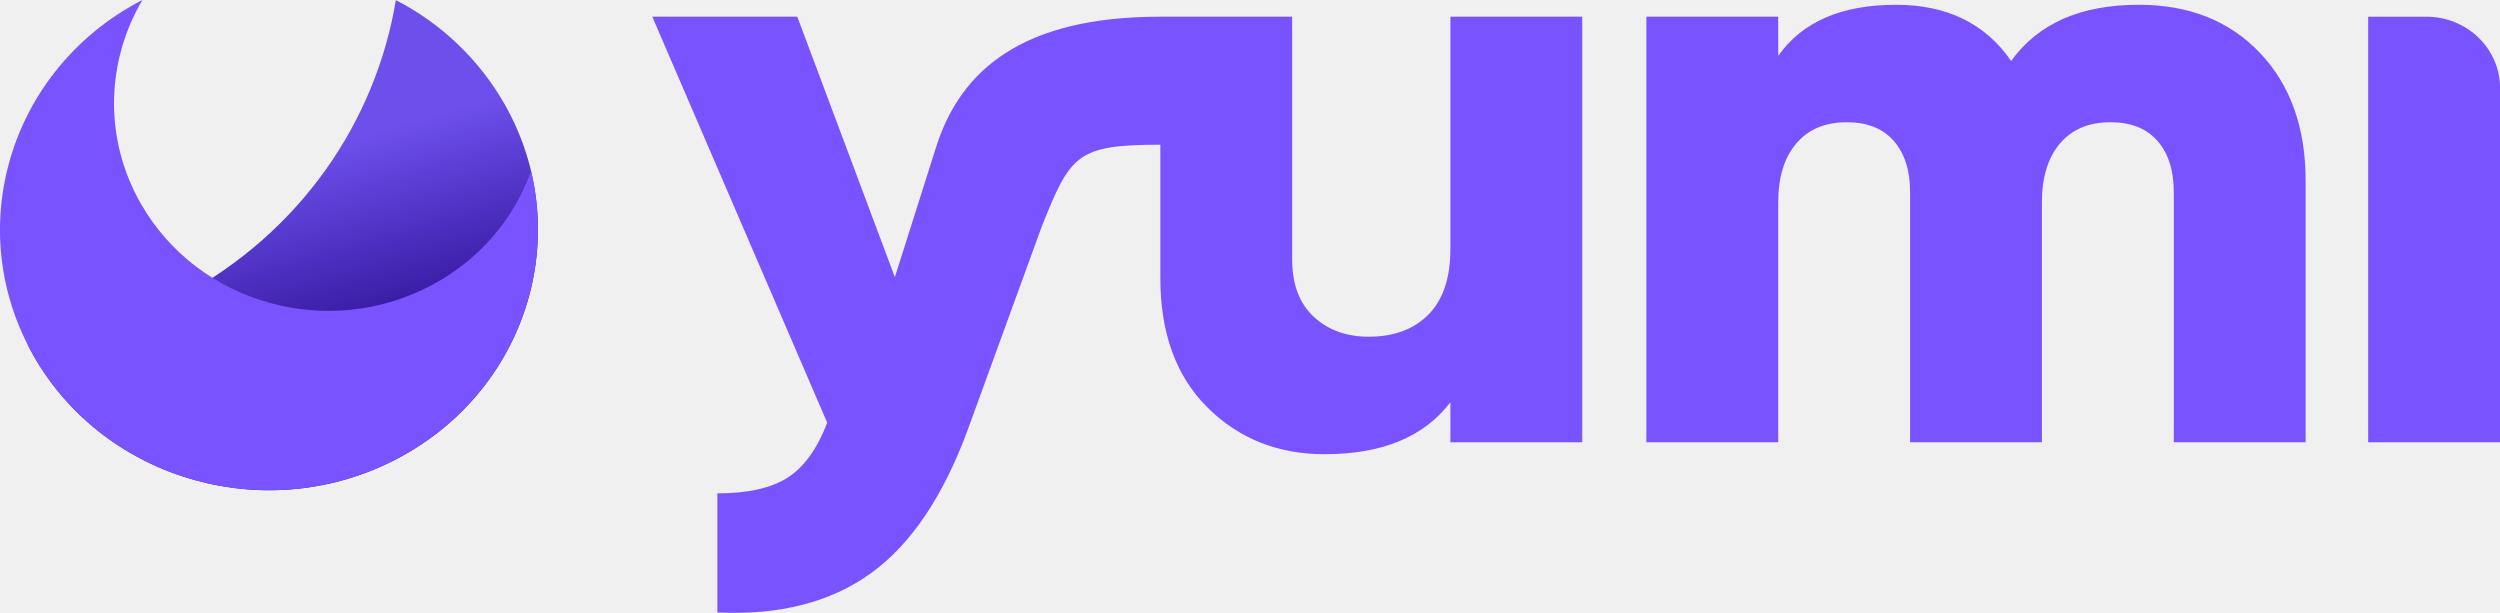
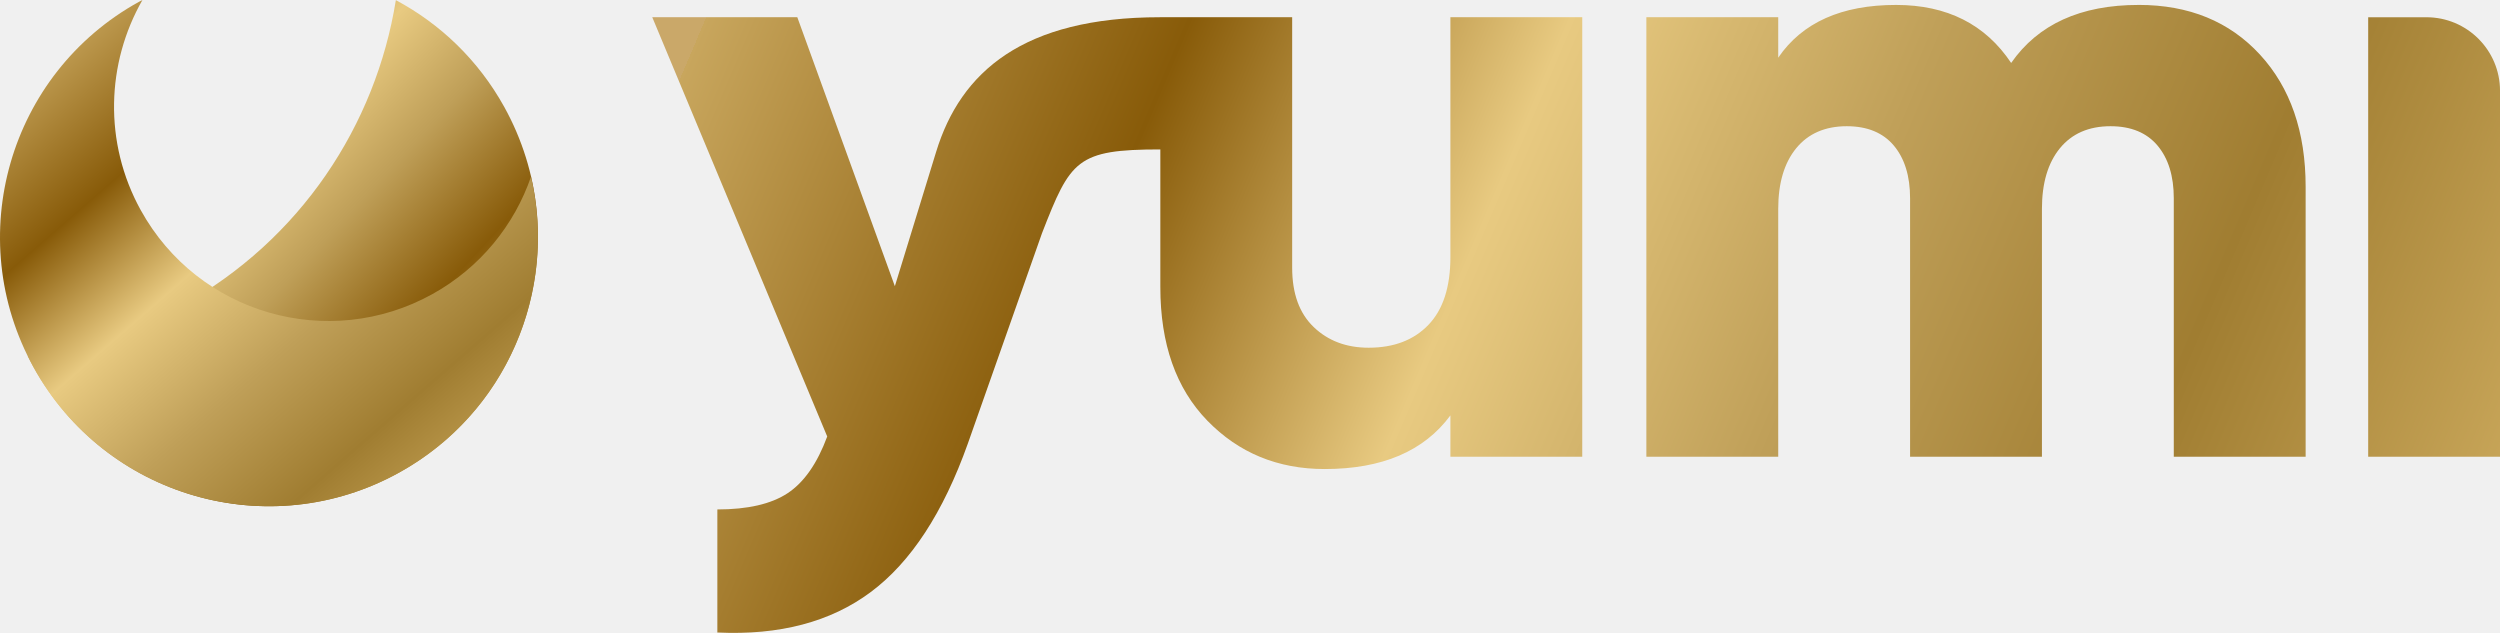
- <svg xmlns="http://www.w3.org/2000/svg" width="310" height="76" viewBox="0 0 310 76" fill="none">
-   <mask id="mask0_1164_139" style="mask-type:luminance" maskUnits="userSpaceOnUse" x="0" y="0" width="310" height="76">
-     <path d="M0 0H310V76H0V0Z" fill="white" />
-   </mask>
-   <g mask="url(#mask0_1164_139)">
-     <path d="M160.229 2.07V32.148C160.229 35.244 161.119 37.62 162.9 39.272C164.679 40.926 166.95 41.752 169.712 41.752C172.838 41.752 175.305 40.84 177.124 39.008C178.939 37.179 179.848 34.469 179.848 30.881V2.07H196.199V54.844H179.848V49.881C176.581 54.175 171.382 56.321 164.264 56.321C158.451 56.321 153.6 54.386 149.712 50.515C145.825 46.644 143.883 41.296 143.883 34.471V17.944C133.503 17.944 132.744 19.215 129.209 28.001L120.013 53.258C116.961 61.565 112.947 67.511 107.969 71.098C102.991 74.688 96.651 76.304 88.952 75.952V61.175C92.728 61.175 95.635 60.521 97.67 59.222C99.703 57.92 101.34 55.65 102.574 52.415L80.882 2.07H98.865L110.962 34.367L116.087 18.212C119.129 8.618 126.879 2.07 143.835 2.07H160.229ZM265.187 0.593C257.991 0.593 252.724 2.916 249.382 7.56C246.181 2.916 241.424 0.593 235.104 0.593C228.345 0.593 223.477 2.703 220.499 6.926V2.07H204.15V54.844H220.499V25.078C220.499 21.987 221.243 19.555 222.735 17.797C224.221 16.039 226.313 15.157 229.001 15.157C231.542 15.157 233.486 15.932 234.833 17.48C236.174 19.028 236.85 21.138 236.85 23.813V54.844H253.199V25.078C253.199 21.987 253.943 19.555 255.432 17.797C256.921 16.039 259.013 15.157 261.701 15.157C264.244 15.157 266.188 15.932 267.533 17.48C268.877 19.028 269.55 21.138 269.55 23.813V54.844H285.899V22.44C285.899 15.828 284.011 10.531 280.23 6.554C276.451 2.579 271.438 0.59 265.192 0.59H265.187V0.593ZM293.651 54.844H310.003V10.906C310.003 6.027 305.917 2.072 300.878 2.072H293.654V54.847L293.651 54.844Z" fill="#7953FF" />
-     <path d="M22.473 36.739C16.555 39.904 10.096 41.938 3.428 42.735C3.662 43.199 3.905 43.657 4.165 44.113C13.076 59.723 33.366 65.383 49.488 56.754C65.608 48.126 71.45 28.475 62.541 12.864C59.398 7.374 54.724 2.911 49.087 0.018C46.597 15.023 37.276 28.814 22.473 36.733V36.739Z" fill="url(#paint0_linear_1164_139)" />
-     <path d="M17.464 25.257C12.802 17.09 13.208 7.542 17.66 0C17.512 0.076 17.363 0.144 17.218 0.223C1.103 8.851 -4.744 28.5 4.167 44.11C13.079 59.721 33.368 65.38 49.488 56.752C62.831 49.61 69.125 34.919 65.847 21.217C63.776 27.018 59.571 32.128 53.587 35.332C40.74 42.208 24.569 37.699 17.467 25.255L17.464 25.257Z" fill="#7953FF" />
-   </g>
+ <svg xmlns="http://www.w3.org/2000/svg" xmlns:xlink="http://www.w3.org/1999/xlink" viewBox="0 0 1241.9 314.4">
  <defs>
-     <linearGradient id="paint0_linear_1164_139" x1="28.385" y1="11.499" x2="38.693" y2="47.286" gradientUnits="userSpaceOnUse">
-       <stop offset="0.26" stop-color="#6E4FEC" />
-       <stop offset="0.89" stop-color="#34179E" />
+     <linearGradient id="prefix__a" x1="1216.99" y1="435.73" x2="329.51" y2="58.73" gradientUnits="userSpaceOnUse">
+       <stop offset="0" stop-color="#d4b265" />
+       <stop offset=".23" stop-color="#a07d31" />
+       <stop offset=".41" stop-color="#bf9f58" />
+       <stop offset=".59" stop-color="#e8ca81" />
+       <stop offset=".77" stop-color="#885b09" />
+       <stop offset="1" stop-color="#c8a65d" />
+       <stop offset="1" stop-color="#caa869" />
    </linearGradient>
+     <linearGradient id="prefix__b" x1="1291.68" y1="259.9" x2="404.2" y2="-117.1" xlink:href="#prefix__a" />
+     <linearGradient id="prefix__c" x1="1328.01" y1="174.39" x2="440.53" y2="-202.61" xlink:href="#prefix__a" />
+     <linearGradient id="prefix__d" x1="249.1" y1="224.74" x2="5.16" y2="-1.04" gradientUnits="userSpaceOnUse">
+       <stop offset="0" stop-color="#d4b265" />
+       <stop offset=".23" stop-color="#885b09" />
+       <stop offset=".41" stop-color="#bf9f58" />
+       <stop offset=".56" stop-color="#e8ca81" />
+       <stop offset=".79" stop-color="#885b09" />
+       <stop offset="1" stop-color="#c8a65d" />
+       <stop offset="1" stop-color="#caa869" />
+     </linearGradient>
+     <linearGradient id="prefix__e" x1="248.48" y1="261.87" x2="30.36" y2="11.03" xlink:href="#prefix__a" />
  </defs>
+   <path d="M641.9 8.56V133c0 12.81 3.56 22.64 10.7 29.47 7.13 6.84 16.22 10.26 27.29 10.26 12.52 0 22.41-3.78 29.69-11.35 7.27-7.57 10.92-18.78 10.92-33.62V8.56H786v218.32h-65.5v-20.52C707.4 224.12 686.58 233 658.06 233c-23.29 0-42.72-8-58.29-24.02-15.57-16.01-23.36-38.13-23.36-66.37V74.23c-41.58 0-44.62 5.26-58.78 41.6l-36.84 104.5c-12.23 34.35-28.31 58.95-48.25 73.79-19.94 14.85-45.34 21.54-76.19 20.08v-61.13c15.13 0 26.78-2.7 34.93-8.08 8.15-5.39 14.7-14.78 19.65-28.16L324.02 8.56h72.05l48.46 133.61 20.53-66.83c12.19-39.69 43.23-66.78 111.16-66.78h65.67z" fill="url(#prefix__a)" />
+   <path d="M1062.37 2.45c-28.82 0-49.93 9.61-63.31 28.82-12.82-19.21-31.88-28.82-57.2-28.82-27.07 0-46.58 8.73-58.51 26.2V8.56h-65.5v218.32h65.5V103.75c0-12.8 2.98-22.85 8.95-30.13 5.96-7.27 14.34-10.92 25.11-10.92 10.18 0 17.97 3.21 23.36 9.61 5.38 6.41 8.08 15.14 8.08 26.2v128.37h65.5V103.75c0-12.8 2.98-22.85 8.95-30.13 5.96-7.27 14.34-10.92 25.11-10.92 10.19 0 17.97 3.21 23.36 9.61 5.38 6.41 8.08 15.14 8.08 26.2v128.37h65.5V92.83c0-27.36-7.57-49.27-22.71-65.72-15.14-16.44-35.22-24.67-60.25-24.67z" fill="url(#prefix__b)" />
+   <path d="M1176.41 226.88h65.5V45.12c0-20.19-16.37-36.55-36.55-36.55h-28.94v218.32z" fill="url(#prefix__c)" />
+   <path d="M90.03 151.98a211.257 211.257 0 01-76.3 24.81c.94 1.91 1.92 3.81 2.96 5.7 35.69 64.58 116.98 87.99 181.56 52.29 64.58-35.69 87.99-116.98 52.3-181.56-12.95-23.43-31.92-41.41-53.9-53.15-9.98 62.08-47.32 119.13-106.62 151.9z" fill="url(#prefix__d)" />
+   <path d="M69.96 104.48C51.29 70.71 52.91 31.21 70.76 0c-.59.31-1.19.6-1.77.92C4.42 36.62-19 117.9 16.7 182.48c35.69 64.58 116.98 87.99 181.56 52.29 53.45-29.54 78.66-90.31 65.53-147-8.29 24-25.14 45.14-49.11 58.39-51.47 28.45-116.26 9.79-144.71-41.68z" fill="url(#prefix__e)" />
</svg>
